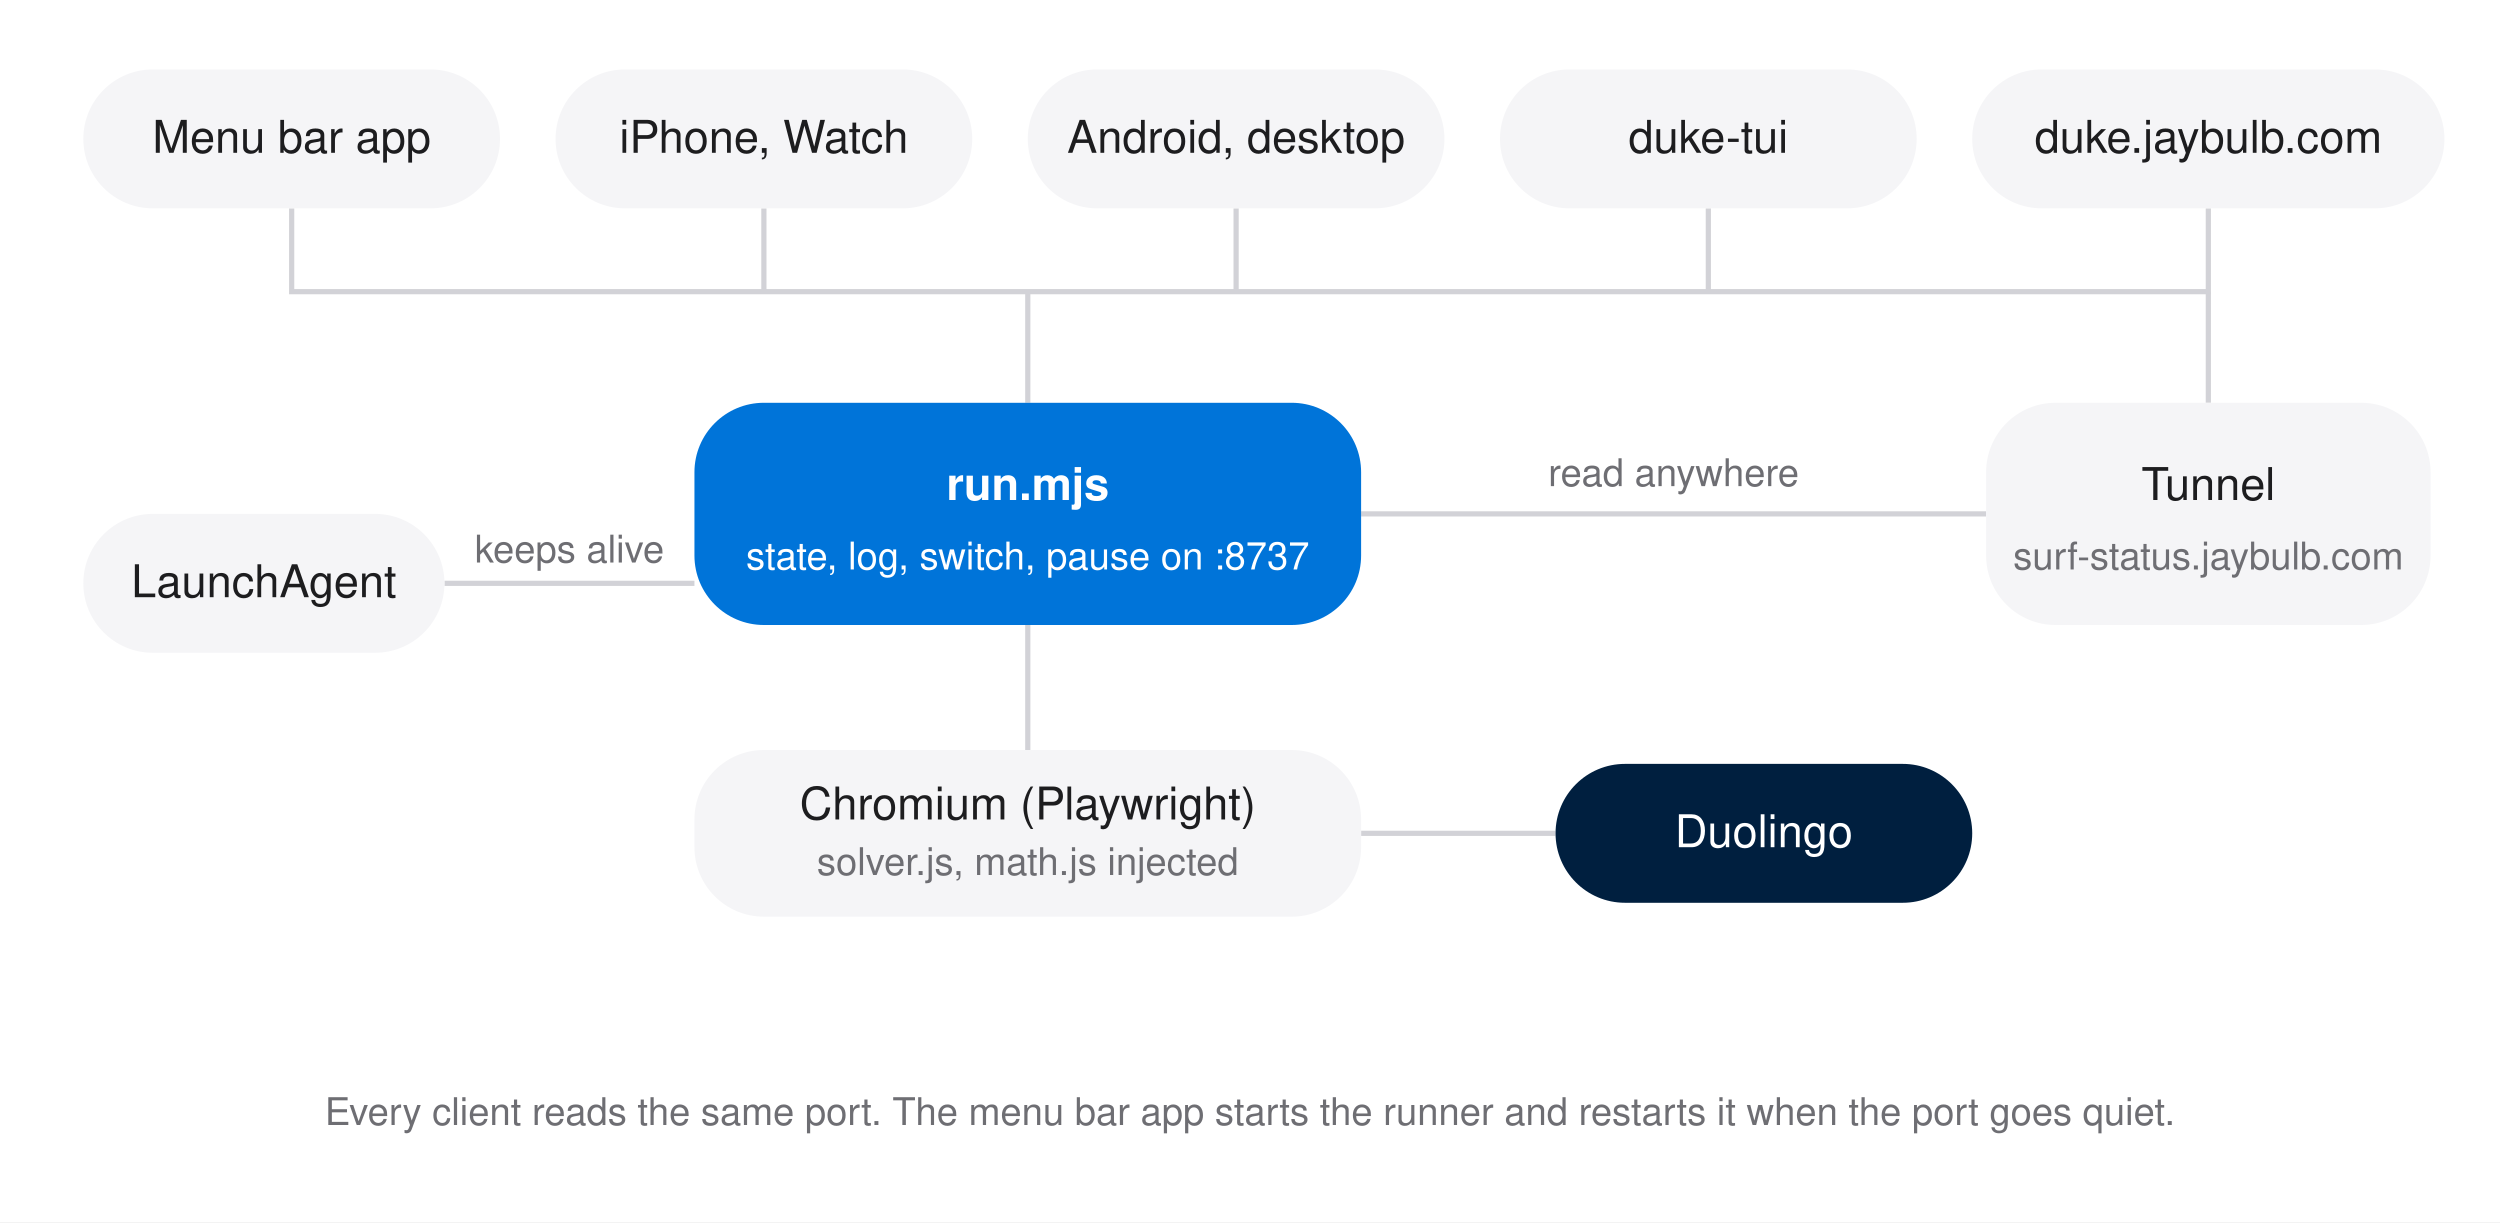
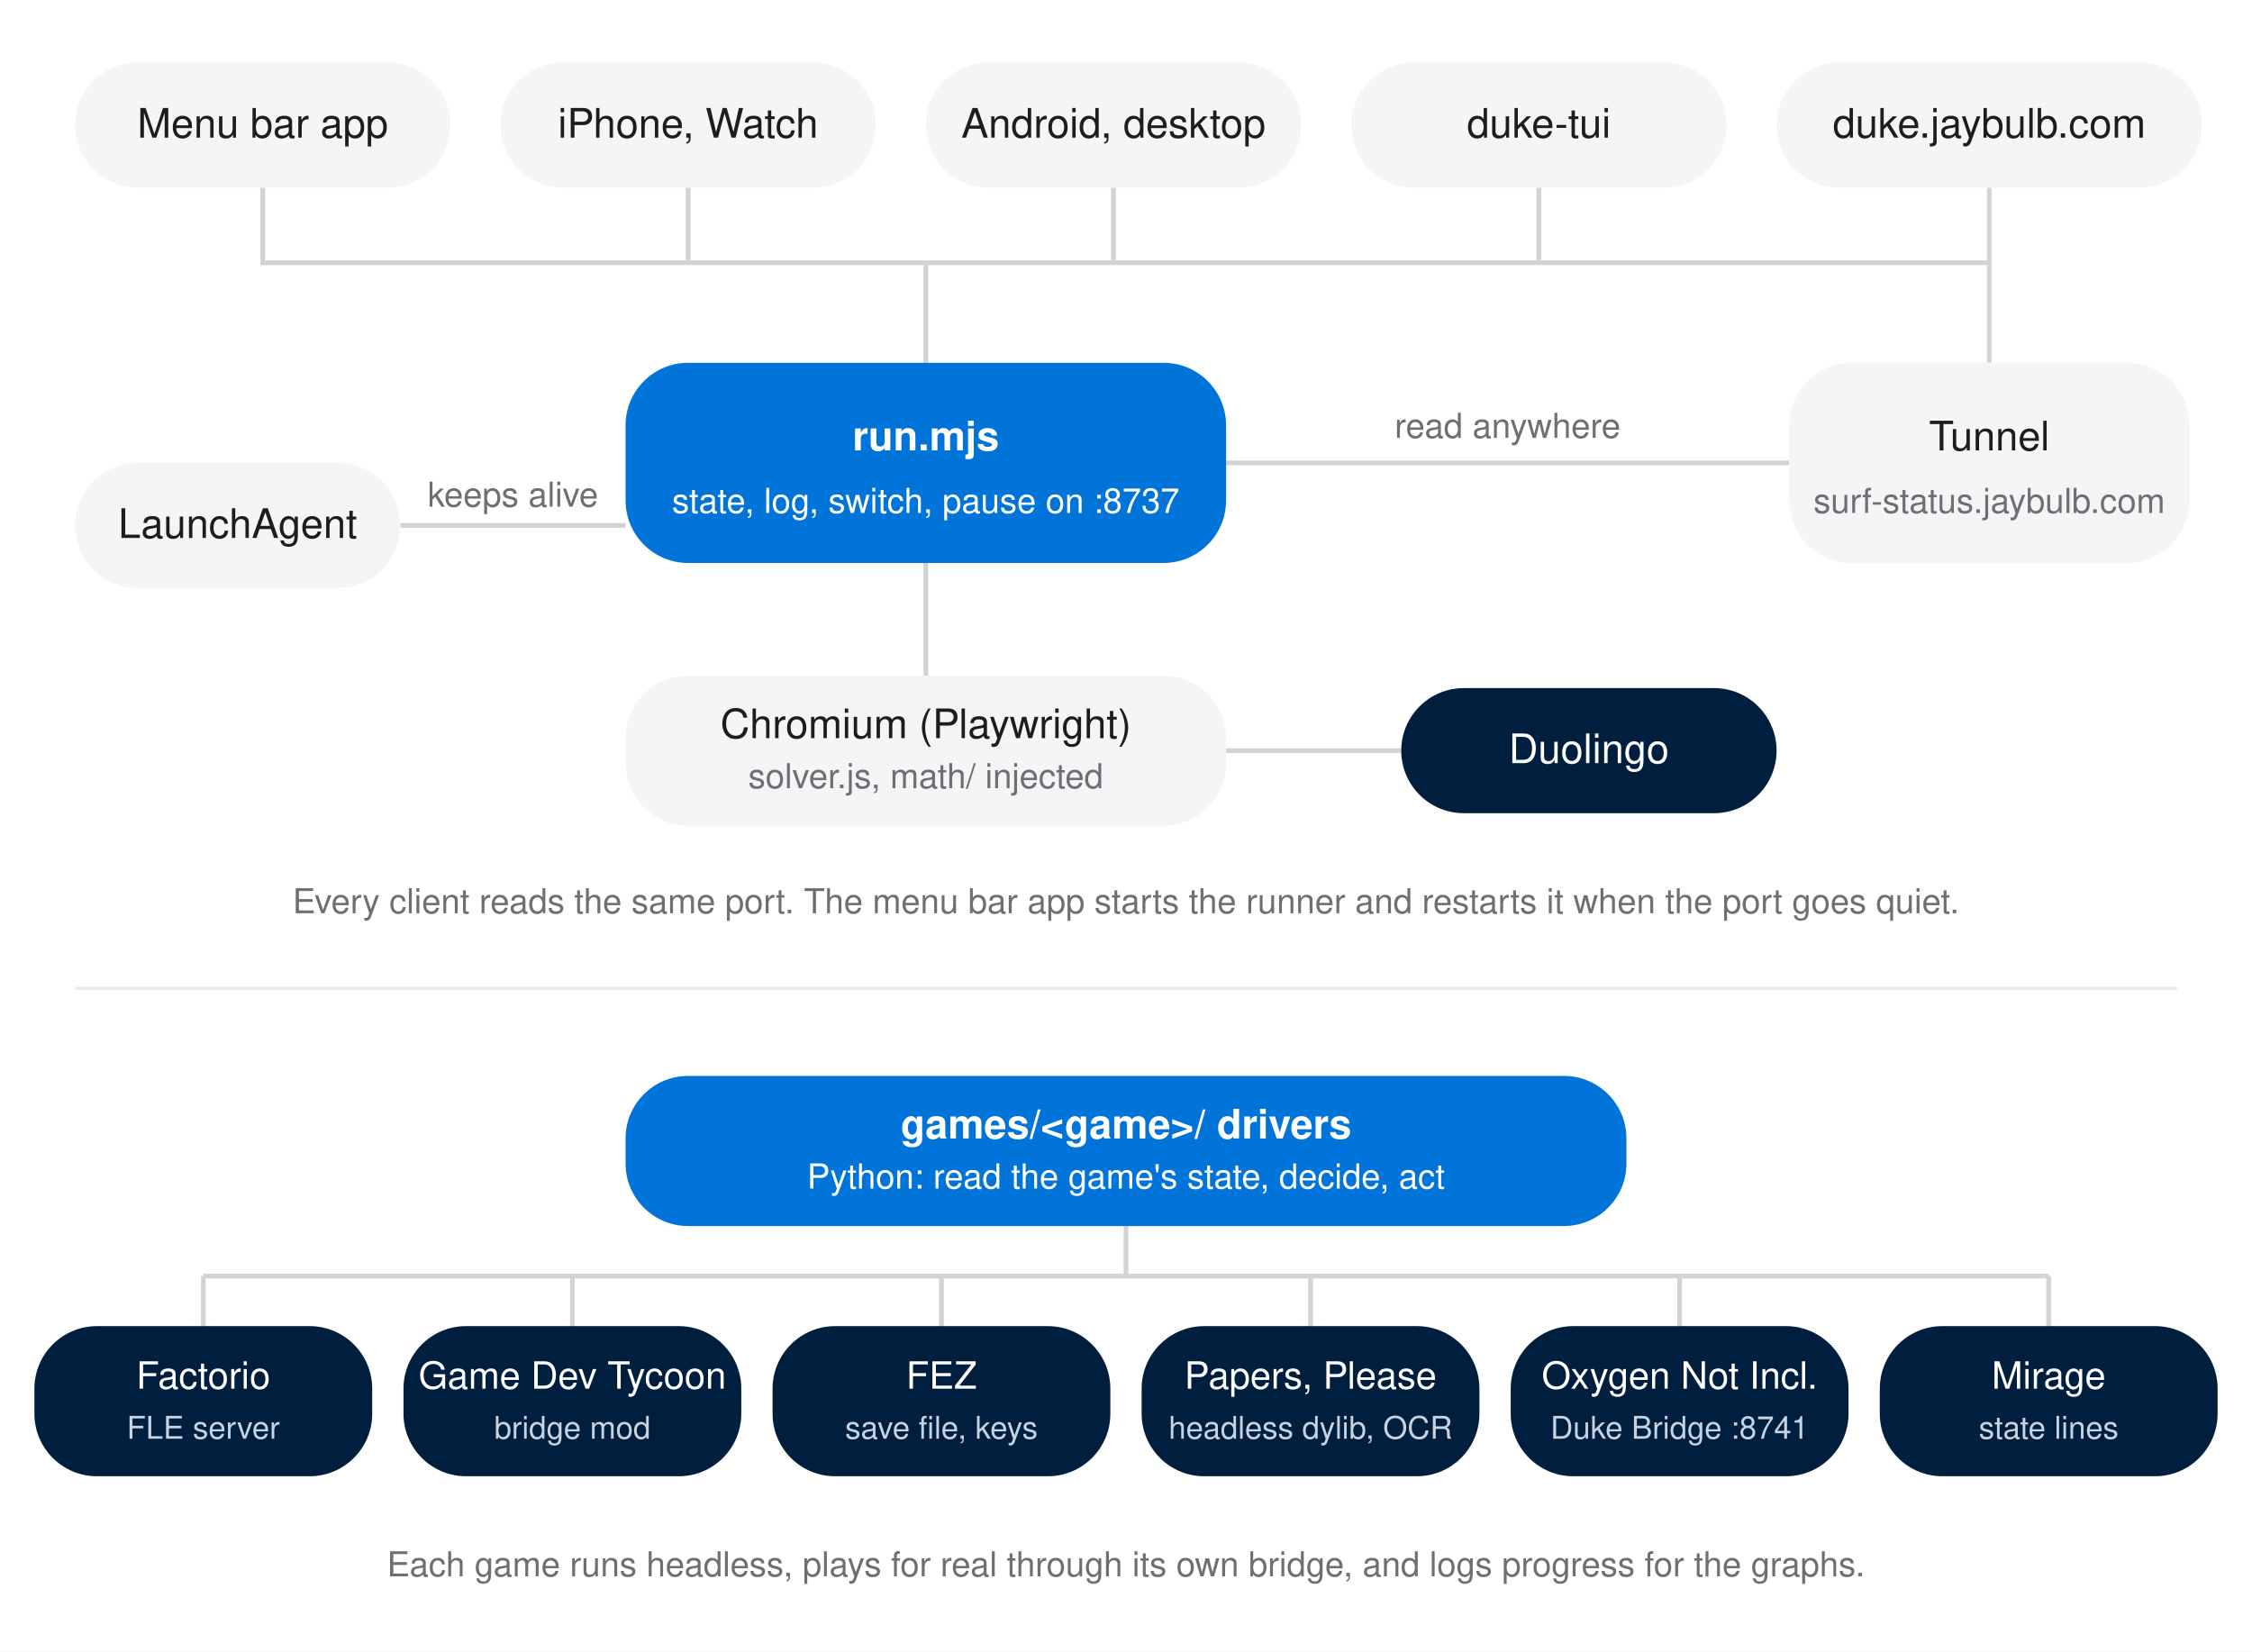
- <svg xmlns="http://www.w3.org/2000/svg" width="720" height="352" viewBox="0 48 720 352" style="background:#fff" font-family="-apple-system, BlinkMacSystemFont, 'SF Pro Text', 'Helvetica Neue', Helvetica, Arial, sans-serif">
-   <rect y="48" width="720" height="352" fill="#fff" />
+ <svg xmlns="http://www.w3.org/2000/svg" width="720" height="528" viewBox="0 48 720 528" style="background:#fff" font-family="-apple-system, BlinkMacSystemFont, 'SF Pro Text', 'Helvetica Neue', Helvetica, Arial, sans-serif">
+   <rect y="48" width="720" height="528" fill="#fff" />
  <g fill="none" stroke="#d2d2d7" stroke-width="1.5">
    <path d="M84 108V132H636V108M220 108V132M356 108V132M492 108V132" />
    <path d="M296 132V164" />
    <path d="M636 132V164M572 196H392" />
    <path d="M128 216H200" />
    <path d="M296 228V264M392 288H448" />
+     <path d="M360 440V456M65 456H655M65 456V472M183 456V472M301 456V472M419 456V472M537 456V472M655 456V472" />
  </g>
  <g font-size="13" fill="#1d1d1f" text-anchor="middle">
    <rect x="24" y="68" width="120" height="40" rx="20" fill="#f5f5f7" />
    <text x="84" y="92">Menu bar app</text>
    <rect x="160" y="68" width="120" height="40" rx="20" fill="#f5f5f7" />
    <text x="220" y="92">iPhone, Watch</text>
    <rect x="296" y="68" width="120" height="40" rx="20" fill="#f5f5f7" />
    <text x="356" y="92">Android, desktop</text>
    <rect x="432" y="68" width="120" height="40" rx="20" fill="#f5f5f7" />
    <text x="492" y="92">duke-tui</text>
    <rect x="568" y="68" width="136" height="40" rx="20" fill="#f5f5f7" />
    <text x="636" y="92">duke.jaybulb.com</text>
    <rect x="24" y="196" width="104" height="40" rx="20" fill="#f5f5f7" />
    <text x="76" y="220">LaunchAgent</text>
    <rect x="200" y="164" width="192" height="64" rx="20" fill="#0074d9" />
    <text x="296" y="192" fill="#fff" font-weight="600">run.mjs</text>
    <text x="296" y="212" fill="#fff" font-size="11">state, log, switch, pause on :8737</text>
    <rect x="572" y="164" width="128" height="64" rx="20" fill="#f5f5f7" />
    <text x="636" y="192">Tunnel</text>
    <text x="636" y="212" font-size="11" fill="#6e6e73">surf-status.jaybulb.com</text>
    <rect x="200" y="264" width="192" height="48" rx="20" fill="#f5f5f7" />
    <text x="296" y="284">Chromium (Playwright)</text>
-     <text x="296" y="300" font-size="11" fill="#6e6e73">solver.js, math.js injected</text>
+     <text x="296" y="300" font-size="11" fill="#6e6e73">solver.js, math/ injected</text>
    <rect x="448" y="268" width="120" height="40" rx="20" fill="#001f3f" />
    <text x="508" y="292" fill="#fff">Duolingo</text>
+     <rect x="200" y="392" width="320" height="48" rx="20" fill="#0074d9" />
+     <text x="360" y="412" fill="#fff" font-weight="600">games/&lt;game&gt;/ drivers</text>
+     <text x="360" y="428" fill="#fff" font-size="11">Python: read the game's state, decide, act</text>
+   </g>
+   <g font-size="12" fill="#fff" text-anchor="middle">
+     <rect x="11" y="472" width="108" height="48" rx="20" fill="#001f3f" />
+     <text x="65" y="492">Factorio</text>
+     <text x="65" y="508" font-size="10" fill="#c7d3e0">FLE server</text>
+     <rect x="129" y="472" width="108" height="48" rx="20" fill="#001f3f" />
+     <text x="183" y="492">Game Dev Tycoon</text>
+     <text x="183" y="508" font-size="10" fill="#c7d3e0">bridge mod</text>
+     <rect x="247" y="472" width="108" height="48" rx="20" fill="#001f3f" />
+     <text x="301" y="492">FEZ</text>
+     <text x="301" y="508" font-size="10" fill="#c7d3e0">save file, keys</text>
+     <rect x="365" y="472" width="108" height="48" rx="20" fill="#001f3f" />
+     <text x="419" y="492">Papers, Please</text>
+     <text x="419" y="508" font-size="10" fill="#c7d3e0">headless dylib, OCR</text>
+     <rect x="483" y="472" width="108" height="48" rx="20" fill="#001f3f" />
+     <text x="537" y="492">Oxygen Not Incl.</text>
+     <text x="537" y="508" font-size="10" fill="#c7d3e0">Duke Bridge :8741</text>
+     <rect x="601" y="472" width="108" height="48" rx="20" fill="#001f3f" />
+     <text x="655" y="492">Mirage</text>
+     <text x="655" y="508" font-size="10" fill="#c7d3e0">state lines</text>
  </g>
  <text x="164" y="210" font-size="11" fill="#6e6e73" text-anchor="middle">keeps alive</text>
  <text x="482" y="188" font-size="11" fill="#6e6e73" text-anchor="middle">read anywhere</text>
-   <text x="360" y="372" font-size="11" fill="#6e6e73" text-anchor="middle">Every client reads the same port. The menu bar app starts the runner and restarts it when the port goes quiet.</text>
+   <text x="360" y="340" font-size="11" fill="#6e6e73" text-anchor="middle">Every client reads the same port. The menu bar app starts the runner and restarts it when the port goes quiet.</text>
+   <line x1="24" y1="364" x2="696" y2="364" stroke="#e8e8ed" stroke-width="1" />
+   <text x="360" y="552" font-size="11" fill="#6e6e73" text-anchor="middle">Each game runs headless, plays for real through its own bridge, and logs progress for the graphs.</text>
</svg>
